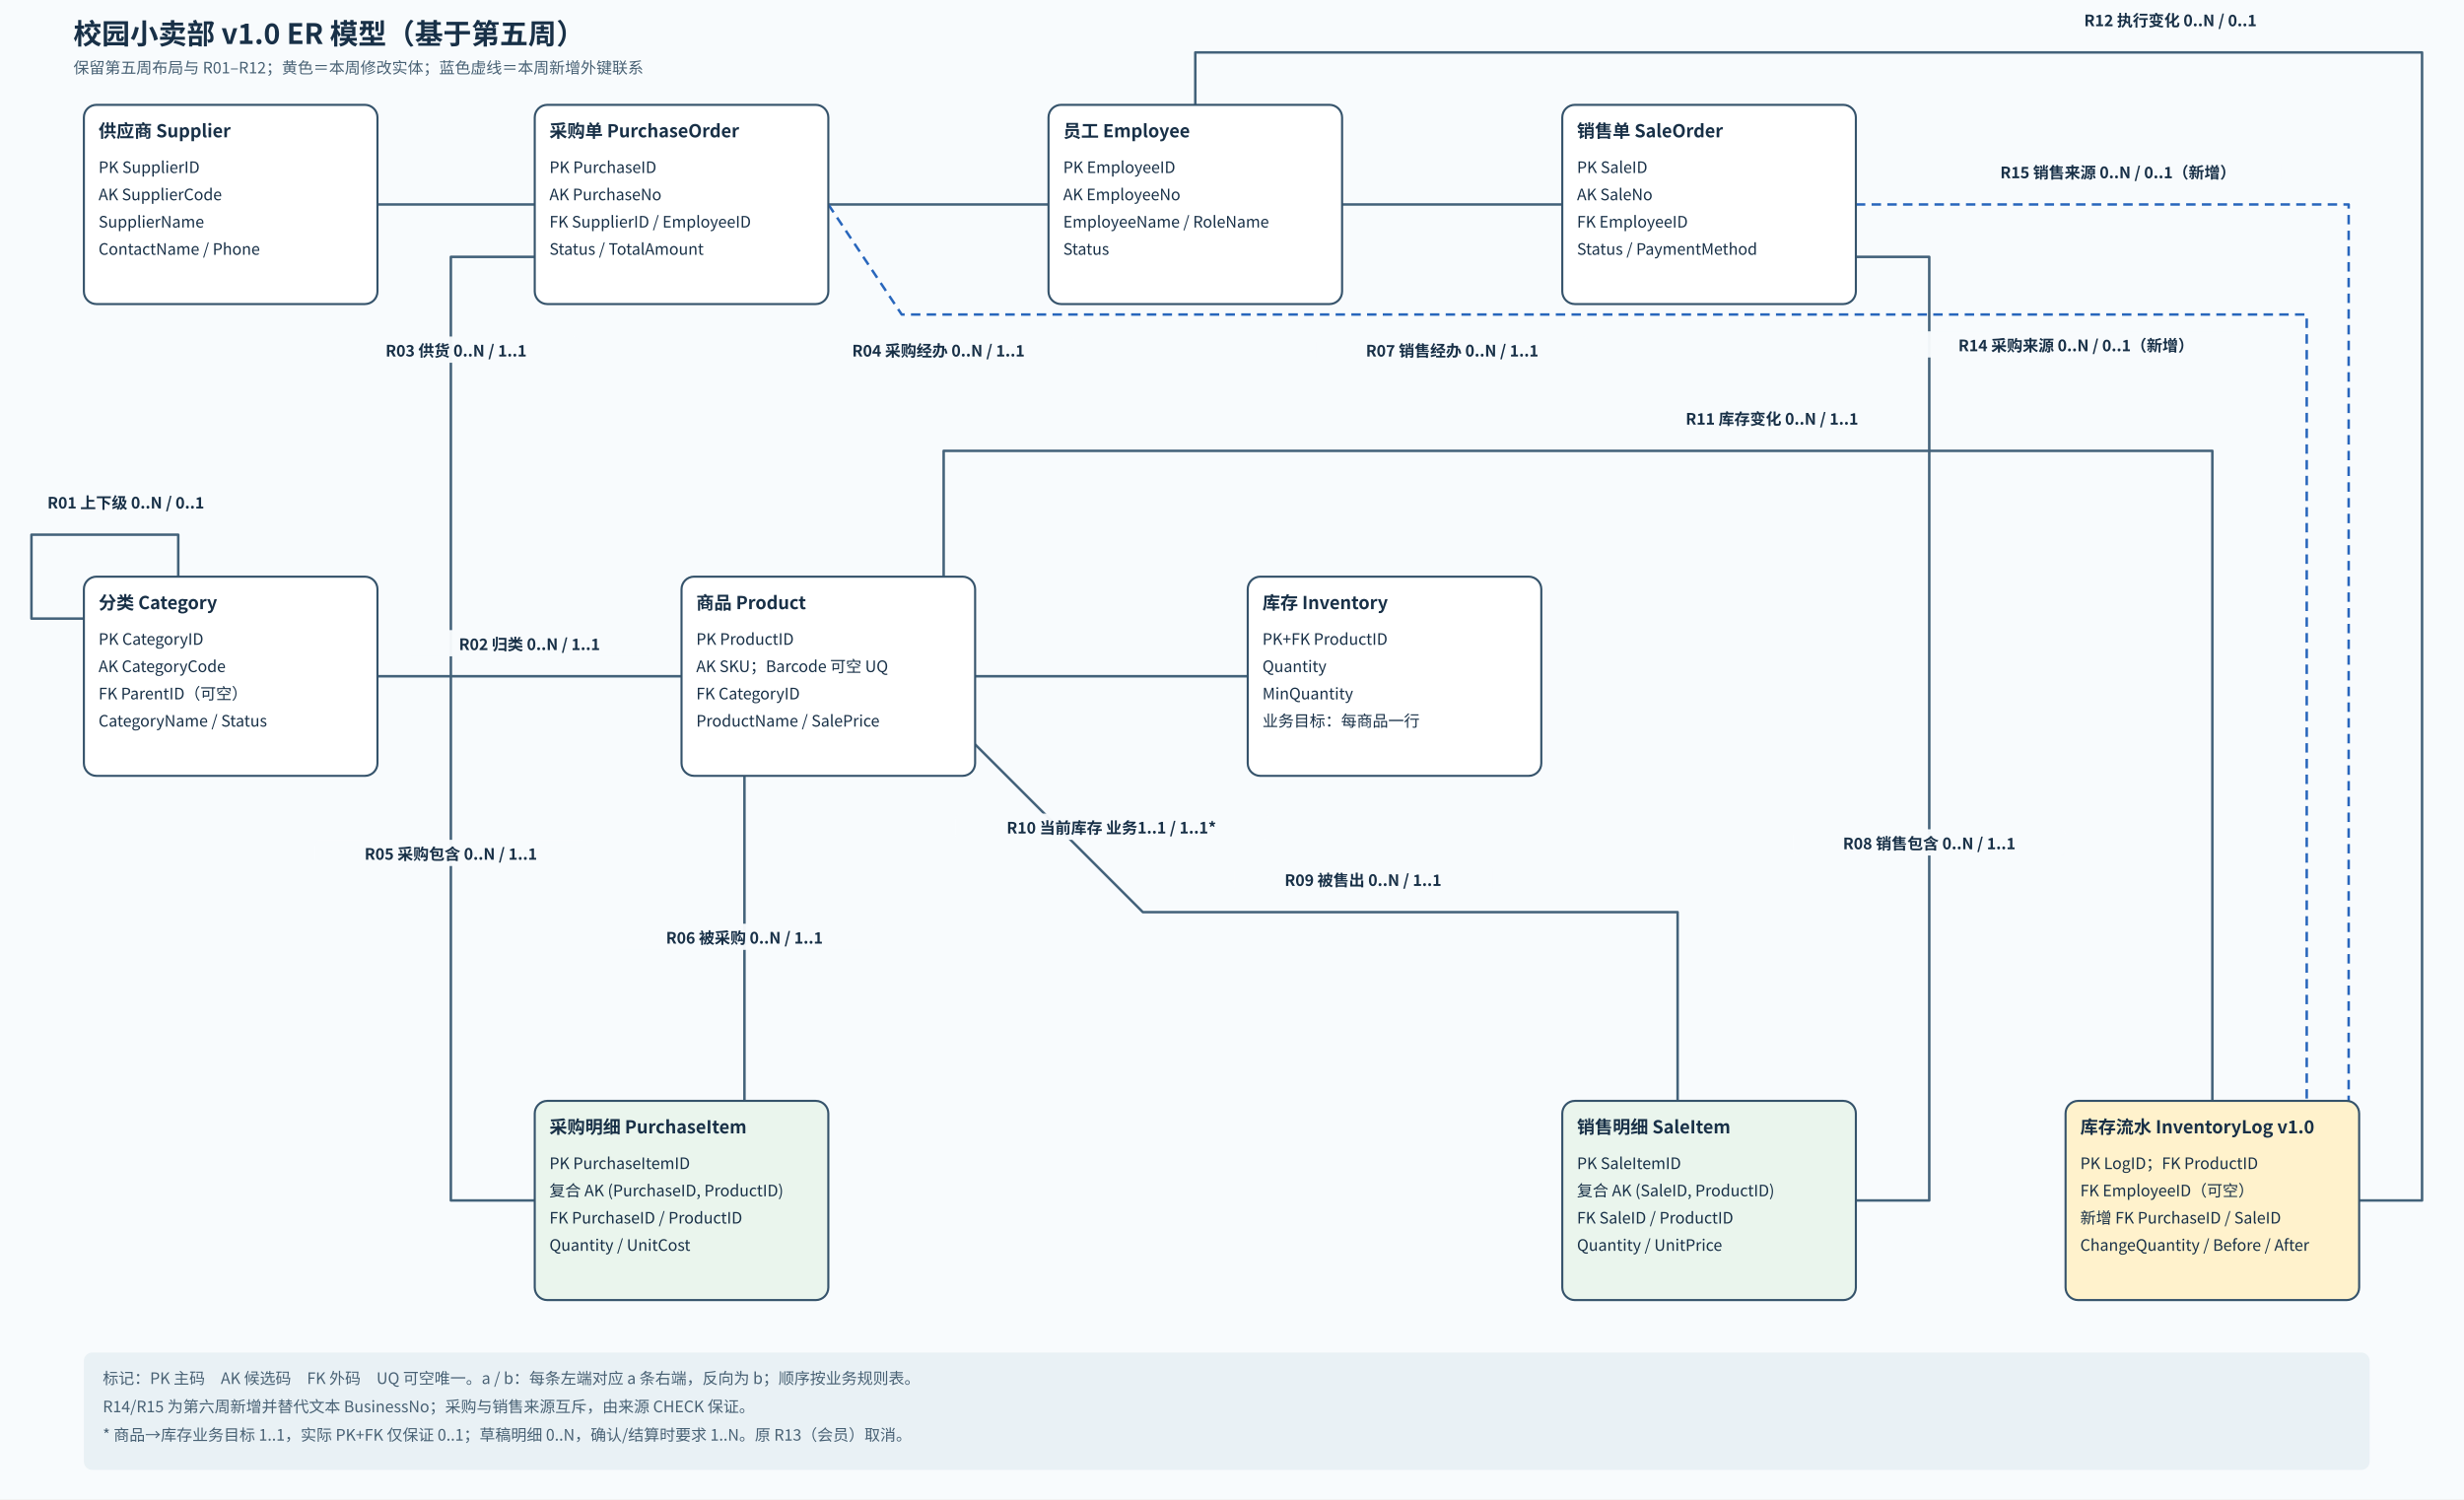
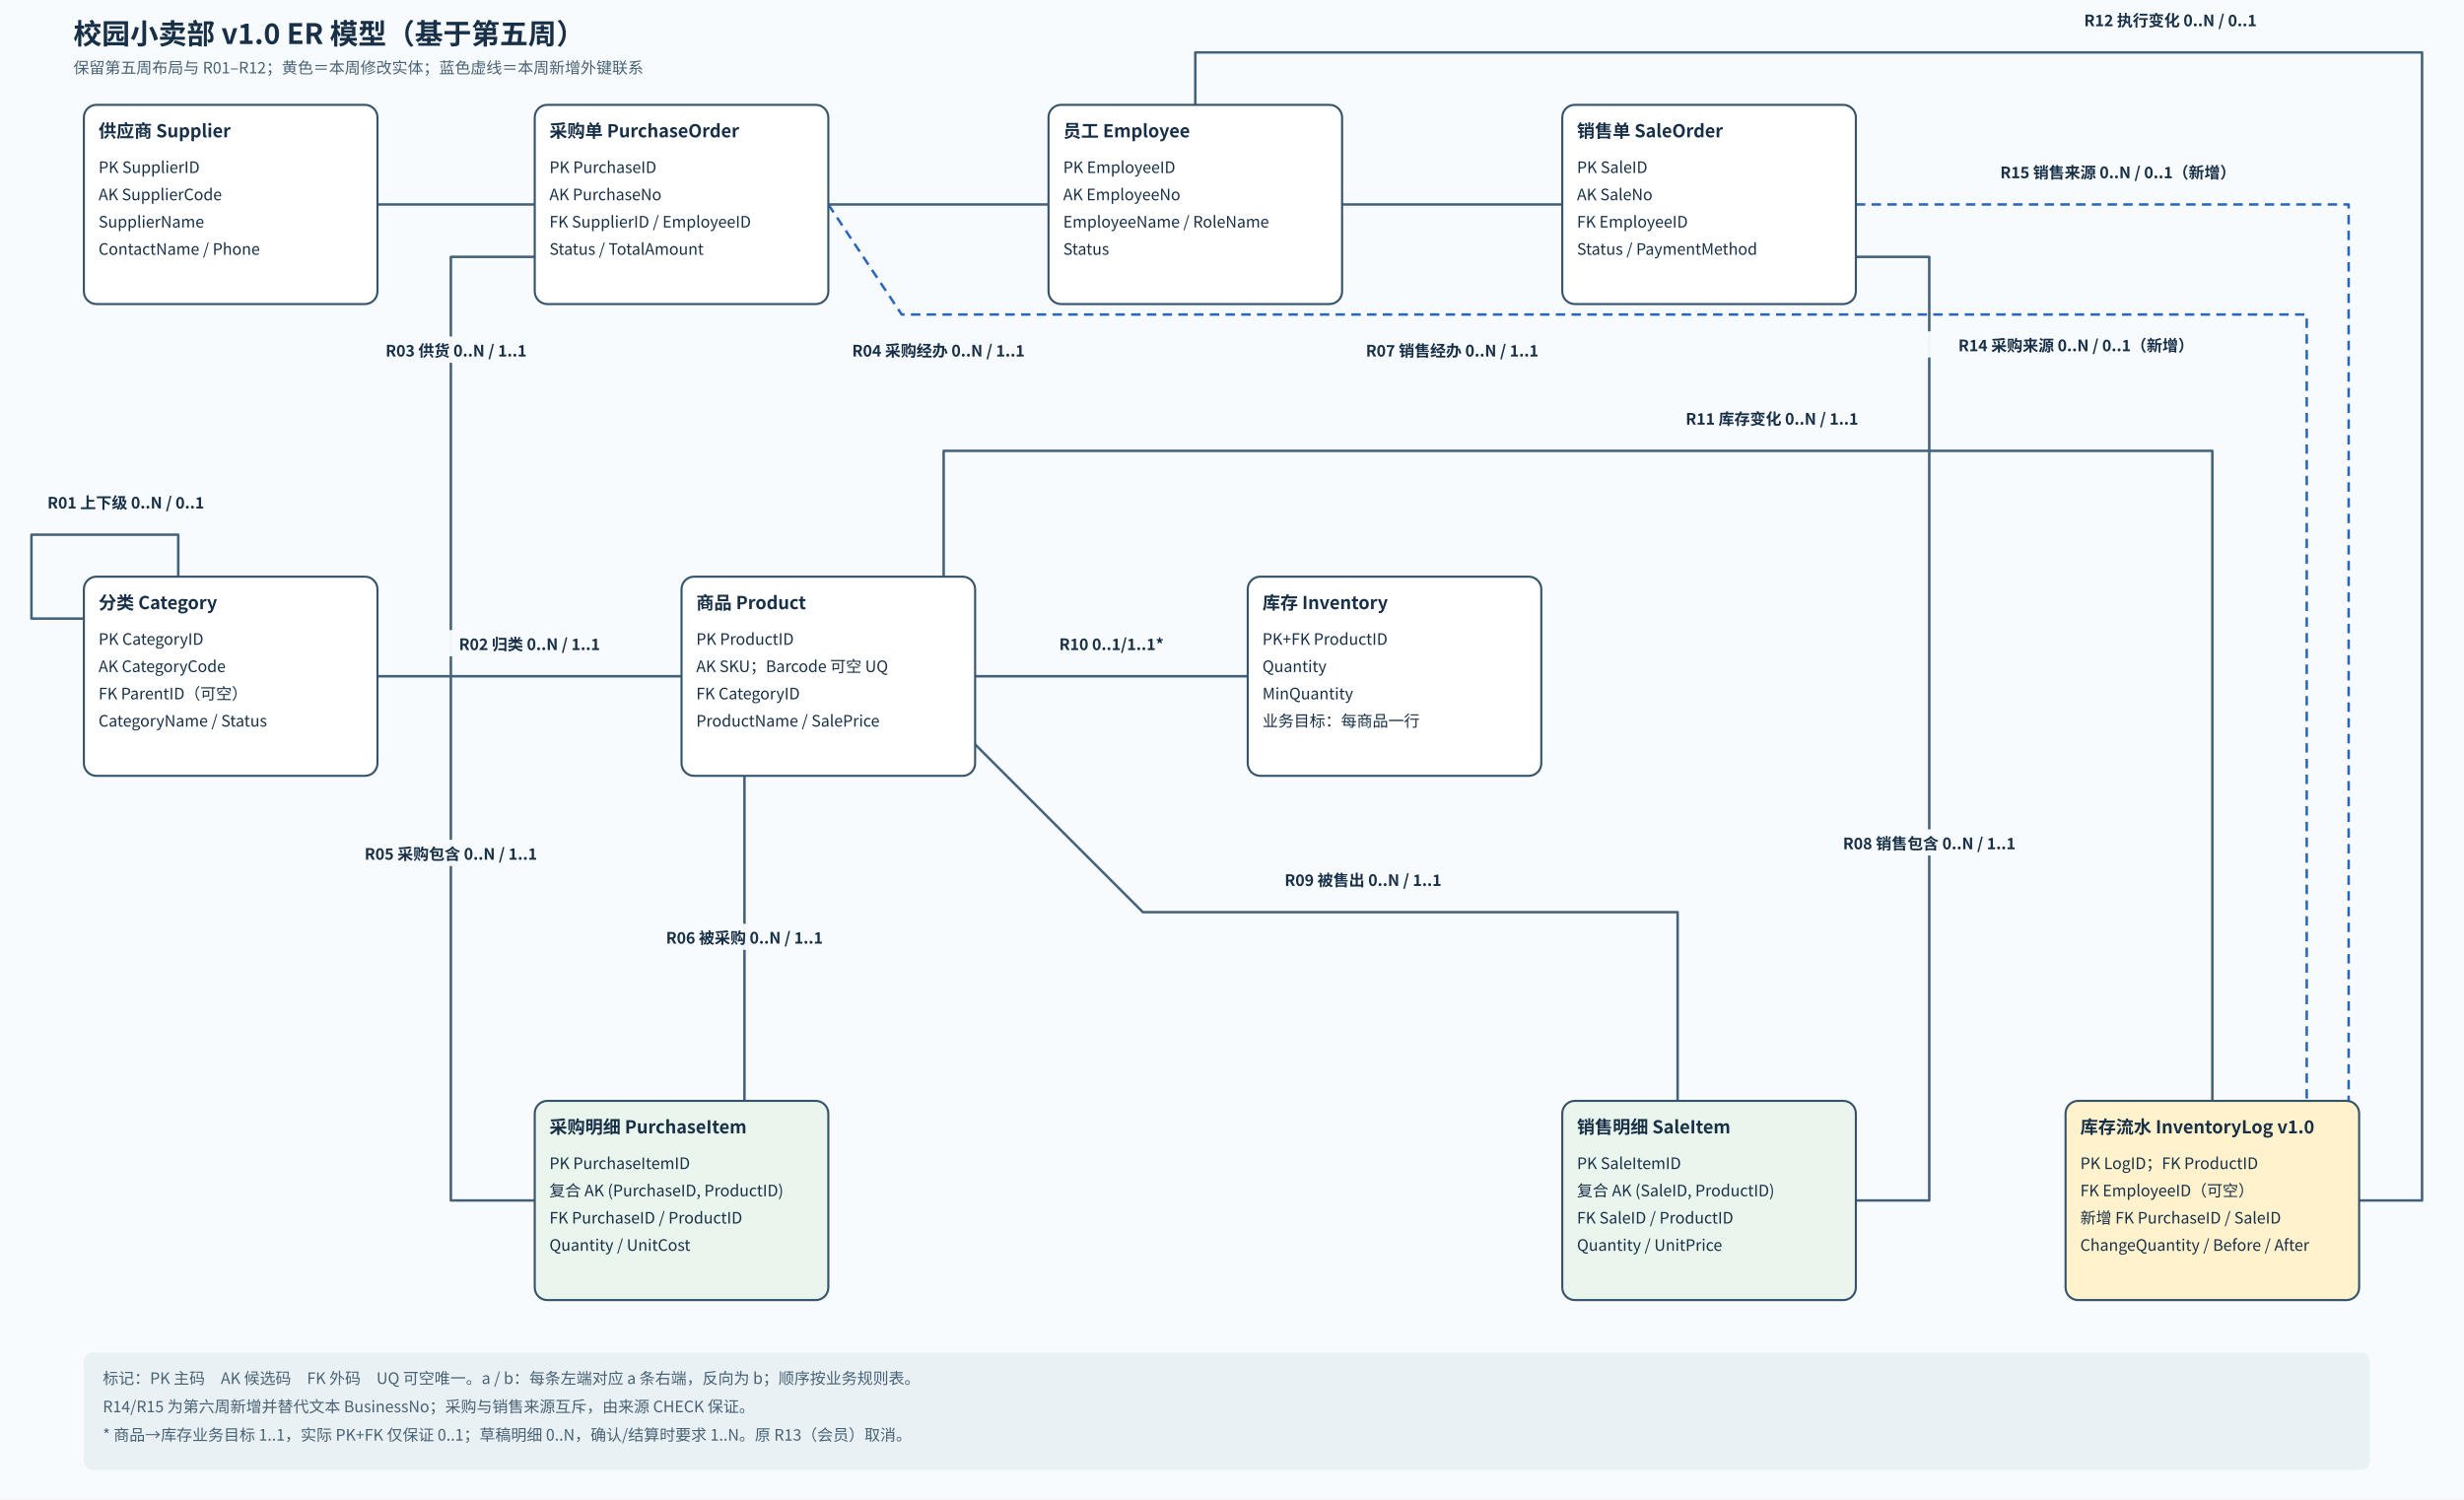
<svg xmlns="http://www.w3.org/2000/svg" width="2350" height="1430" viewBox="0 0 2350 1430">
  <style>text{font-family:"Microsoft YaHei","Noto Sans CJK SC",sans-serif;fill:#183047}.title{font-size:27px;font-weight:700}.subtitle{font-size:15px;fill:#486174}.entity-title{font-size:17px;font-weight:700}.field{font-size:15px}.edge-label{font-size:15px;font-weight:600}</style>
  <rect x="0" y="0" width="2350" height="1430" fill="#f8fbfd" />
  <text x="70" y="42" class="title">校园小卖部 v1.0 ER 模型（基于第五周）</text>
  <text x="70" y="70" class="subtitle">保留第五周布局与 R01–R12；黄色＝本周修改实体；蓝色虚线＝本周新增外键联系</text>
  <polyline points="80,590 30,590 30,510 170,510 170,550" fill="none" stroke="#43627a" stroke-width="2.4" stroke-linejoin="round" />
  <polyline points="360,645 650,645" fill="none" stroke="#43627a" stroke-width="2.4" stroke-linejoin="round" />
  <polyline points="360,195 510,195" fill="none" stroke="#43627a" stroke-width="2.4" stroke-linejoin="round" />
  <polyline points="1000,195 790,195" fill="none" stroke="#43627a" stroke-width="2.4" stroke-linejoin="round" />
  <polyline points="510,245 430,245 430,1145 510,1145" fill="none" stroke="#43627a" stroke-width="2.4" stroke-linejoin="round" />
  <polyline points="710,740 710,1050" fill="none" stroke="#43627a" stroke-width="2.4" stroke-linejoin="round" />
  <polyline points="1280,195 1490,195" fill="none" stroke="#43627a" stroke-width="2.4" stroke-linejoin="round" />
  <polyline points="1770,245 1840,245 1840,1145 1770,1145" fill="none" stroke="#43627a" stroke-width="2.4" stroke-linejoin="round" />
  <polyline points="930,710 1090,870 1600,870 1600,1050" fill="none" stroke="#43627a" stroke-width="2.4" stroke-linejoin="round" />
  <polyline points="930,645 1190,645" fill="none" stroke="#43627a" stroke-width="2.4" stroke-linejoin="round" />
  <polyline points="900,550 900,430 2110,430 2110,1050" fill="none" stroke="#43627a" stroke-width="2.4" stroke-linejoin="round" />
  <polyline points="1140,100 1140,50 2310,50 2310,1145 2250,1145" fill="none" stroke="#43627a" stroke-width="2.4" stroke-linejoin="round" />
  <polyline points="790,195 860,300 2200,300 2200,1050" fill="none" stroke="#2866bc" stroke-width="2.4" stroke-linejoin="round" stroke-dasharray="9 6" />
  <polyline points="1770,195 2240,195 2240,1050" fill="none" stroke="#2866bc" stroke-width="2.4" stroke-linejoin="round" stroke-dasharray="9 6" />
  <rect x="80" y="100" width="280" height="190" rx="12" fill="#ffffff" stroke="#35536b" stroke-width="2" />
  <text x="94" y="131" class="entity-title">供应商 Supplier</text>
  <text x="94" y="165" class="field">PK SupplierID</text>
  <text x="94" y="191" class="field">AK SupplierCode</text>
  <text x="94" y="217" class="field">SupplierName</text>
  <text x="94" y="243" class="field">ContactName / Phone</text>
  <rect x="510" y="100" width="280" height="190" rx="12" fill="#ffffff" stroke="#35536b" stroke-width="2" />
  <text x="524" y="131" class="entity-title">采购单 PurchaseOrder</text>
  <text x="524" y="165" class="field">PK PurchaseID</text>
  <text x="524" y="191" class="field">AK PurchaseNo</text>
  <text x="524" y="217" class="field">FK SupplierID / EmployeeID</text>
  <text x="524" y="243" class="field">Status / TotalAmount</text>
  <rect x="1000" y="100" width="280" height="190" rx="12" fill="#ffffff" stroke="#35536b" stroke-width="2" />
  <text x="1014" y="131" class="entity-title">员工 Employee</text>
  <text x="1014" y="165" class="field">PK EmployeeID</text>
  <text x="1014" y="191" class="field">AK EmployeeNo</text>
  <text x="1014" y="217" class="field">EmployeeName / RoleName</text>
  <text x="1014" y="243" class="field">Status</text>
  <rect x="1490" y="100" width="280" height="190" rx="12" fill="#ffffff" stroke="#35536b" stroke-width="2" />
  <text x="1504" y="131" class="entity-title">销售单 SaleOrder</text>
  <text x="1504" y="165" class="field">PK SaleID</text>
  <text x="1504" y="191" class="field">AK SaleNo</text>
  <text x="1504" y="217" class="field">FK EmployeeID</text>
  <text x="1504" y="243" class="field">Status / PaymentMethod</text>
  <rect x="80" y="550" width="280" height="190" rx="12" fill="#ffffff" stroke="#35536b" stroke-width="2" />
  <text x="94" y="581" class="entity-title">分类 Category</text>
  <text x="94" y="615" class="field">PK CategoryID</text>
  <text x="94" y="641" class="field">AK CategoryCode</text>
  <text x="94" y="667" class="field">FK ParentID（可空）</text>
  <text x="94" y="693" class="field">CategoryName / Status</text>
  <rect x="650" y="550" width="280" height="190" rx="12" fill="#ffffff" stroke="#35536b" stroke-width="2" />
  <text x="664" y="581" class="entity-title">商品 Product</text>
  <text x="664" y="615" class="field">PK ProductID</text>
  <text x="664" y="641" class="field">AK SKU；Barcode 可空 UQ</text>
  <text x="664" y="667" class="field">FK CategoryID</text>
  <text x="664" y="693" class="field">ProductName / SalePrice</text>
  <rect x="1190" y="550" width="280" height="190" rx="12" fill="#ffffff" stroke="#35536b" stroke-width="2" />
  <text x="1204" y="581" class="entity-title">库存 Inventory</text>
  <text x="1204" y="615" class="field">PK+FK ProductID</text>
  <text x="1204" y="641" class="field">Quantity</text>
  <text x="1204" y="667" class="field">MinQuantity</text>
  <text x="1204" y="693" class="field">业务目标：每商品一行</text>
  <rect x="510" y="1050" width="280" height="190" rx="12" fill="#eaf5ed" stroke="#35536b" stroke-width="2" />
  <text x="524" y="1081" class="entity-title">采购明细 PurchaseItem</text>
  <text x="524" y="1115" class="field">PK PurchaseItemID</text>
  <text x="524" y="1141" class="field">复合 AK (PurchaseID, ProductID)</text>
  <text x="524" y="1167" class="field">FK PurchaseID / ProductID</text>
  <text x="524" y="1193" class="field">Quantity / UnitCost</text>
  <rect x="1490" y="1050" width="280" height="190" rx="12" fill="#eaf5ed" stroke="#35536b" stroke-width="2" />
  <text x="1504" y="1081" class="entity-title">销售明细 SaleItem</text>
  <text x="1504" y="1115" class="field">PK SaleItemID</text>
  <text x="1504" y="1141" class="field">复合 AK (SaleID, ProductID)</text>
  <text x="1504" y="1167" class="field">FK SaleID / ProductID</text>
  <text x="1504" y="1193" class="field">Quantity / UnitPrice</text>
  <rect x="1970" y="1050" width="280" height="190" rx="12" fill="#fff2cc" stroke="#35536b" stroke-width="2" />
  <text x="1984" y="1081" class="entity-title">库存流水 InventoryLog v1.0</text>
  <text x="1984" y="1115" class="field">PK LogID；FK ProductID</text>
  <text x="1984" y="1141" class="field">FK EmployeeID（可空）</text>
  <text x="1984" y="1167" class="field">新增 FK PurchaseID / SaleID</text>
  <text x="1984" y="1193" class="field">ChangeQuantity / Before / After</text>
  <rect x="-3" y="466" width="247" height="25" rx="5" fill="#f8fbfd" opacity="0.96" />
  <text x="120" y="485" class="edge-label" text-anchor="middle">R01 上下级 0..N / 0..1</text>
  <rect x="388" y="601" width="234" height="25" rx="5" fill="#f8fbfd" opacity="0.96" />
  <text x="505" y="620" class="edge-label" text-anchor="middle">R02 归类 0..N / 1..1</text>
  <rect x="318" y="321" width="234" height="25" rx="5" fill="#f8fbfd" opacity="0.96" />
  <text x="435" y="340" class="edge-label" text-anchor="middle">R03 供货 0..N / 1..1</text>
  <rect x="765" y="321" width="260" height="25" rx="5" fill="#f8fbfd" opacity="0.96" />
  <text x="895" y="340" class="edge-label" text-anchor="middle">R04 采购经办 0..N / 1..1</text>
  <rect x="300" y="801" width="260" height="25" rx="5" fill="#f8fbfd" opacity="0.96" />
  <text x="430" y="820" class="edge-label" text-anchor="middle">R05 采购包含 0..N / 1..1</text>
  <rect x="587" y="881" width="247" height="25" rx="5" fill="#f8fbfd" opacity="0.96" />
  <text x="710" y="900" class="edge-label" text-anchor="middle">R06 被采购 0..N / 1..1</text>
  <rect x="1255" y="321" width="260" height="25" rx="5" fill="#f8fbfd" opacity="0.96" />
  <text x="1385" y="340" class="edge-label" text-anchor="middle">R07 销售经办 0..N / 1..1</text>
  <rect x="1710" y="791" width="260" height="25" rx="5" fill="#f8fbfd" opacity="0.96" />
  <text x="1840" y="810" class="edge-label" text-anchor="middle">R08 销售包含 0..N / 1..1</text>
  <rect x="1177" y="826" width="247" height="25" rx="5" fill="#f8fbfd" opacity="0.96" />
  <text x="1300" y="845" class="edge-label" text-anchor="middle">R09 被售出 0..N / 1..1</text>
-   <rect x="911" y="776" width="299" height="25" rx="5" fill="#f8fbfd" opacity="0.96" />
-   <text x="1060" y="795" class="edge-label" text-anchor="middle">R10 当前库存 业务1..1 / 1..1*</text>
+   <rect x="969" y="601" width="182" height="25" rx="5" fill="#f8fbfd" opacity="0.96" />
+   <text x="1060" y="620" class="edge-label" text-anchor="middle">R10 0..1/1..1*</text>
  <rect x="1560" y="386" width="260" height="25" rx="5" fill="#f8fbfd" opacity="0.96" />
  <text x="1690" y="405" class="edge-label" text-anchor="middle">R11 库存变化 0..N / 1..1</text>
  <rect x="1940" y="6" width="260" height="25" rx="5" fill="#f8fbfd" opacity="0.96" />
  <text x="2070" y="25" class="edge-label" text-anchor="middle">R12 执行变化 0..N / 0..1</text>
  <rect x="1824" y="316" width="312" height="25" rx="5" fill="#f8fbfd" opacity="0.96" />
  <text x="1980" y="335" class="edge-label" text-anchor="middle">R14 采购来源 0..N / 0..1（新增）</text>
  <rect x="1864" y="151" width="312" height="25" rx="5" fill="#f8fbfd" opacity="0.96" />
  <text x="2020" y="170" class="edge-label" text-anchor="middle">R15 销售来源 0..N / 0..1（新增）</text>
  <rect x="80" y="1290" width="2180" height="112" rx="8" fill="#e9f1f5" />
  <text x="98" y="1320" class="subtitle">标记：PK 主码　AK 候选码　FK 外码　UQ 可空唯一。a / b：每条左端对应 a 条右端，反向为 b；顺序按业务规则表。</text>
  <text x="98" y="1347" class="subtitle">R14/R15 为第六周新增并替代文本 BusinessNo；采购与销售来源互斥，由来源 CHECK 保证。</text>
  <text x="98" y="1374" class="subtitle">* 商品→库存业务目标 1..1，实际 PK+FK 仅保证 0..1；草稿明细 0..N，确认/结算时要求 1..N。原 R13（会员）取消。</text>
</svg>
